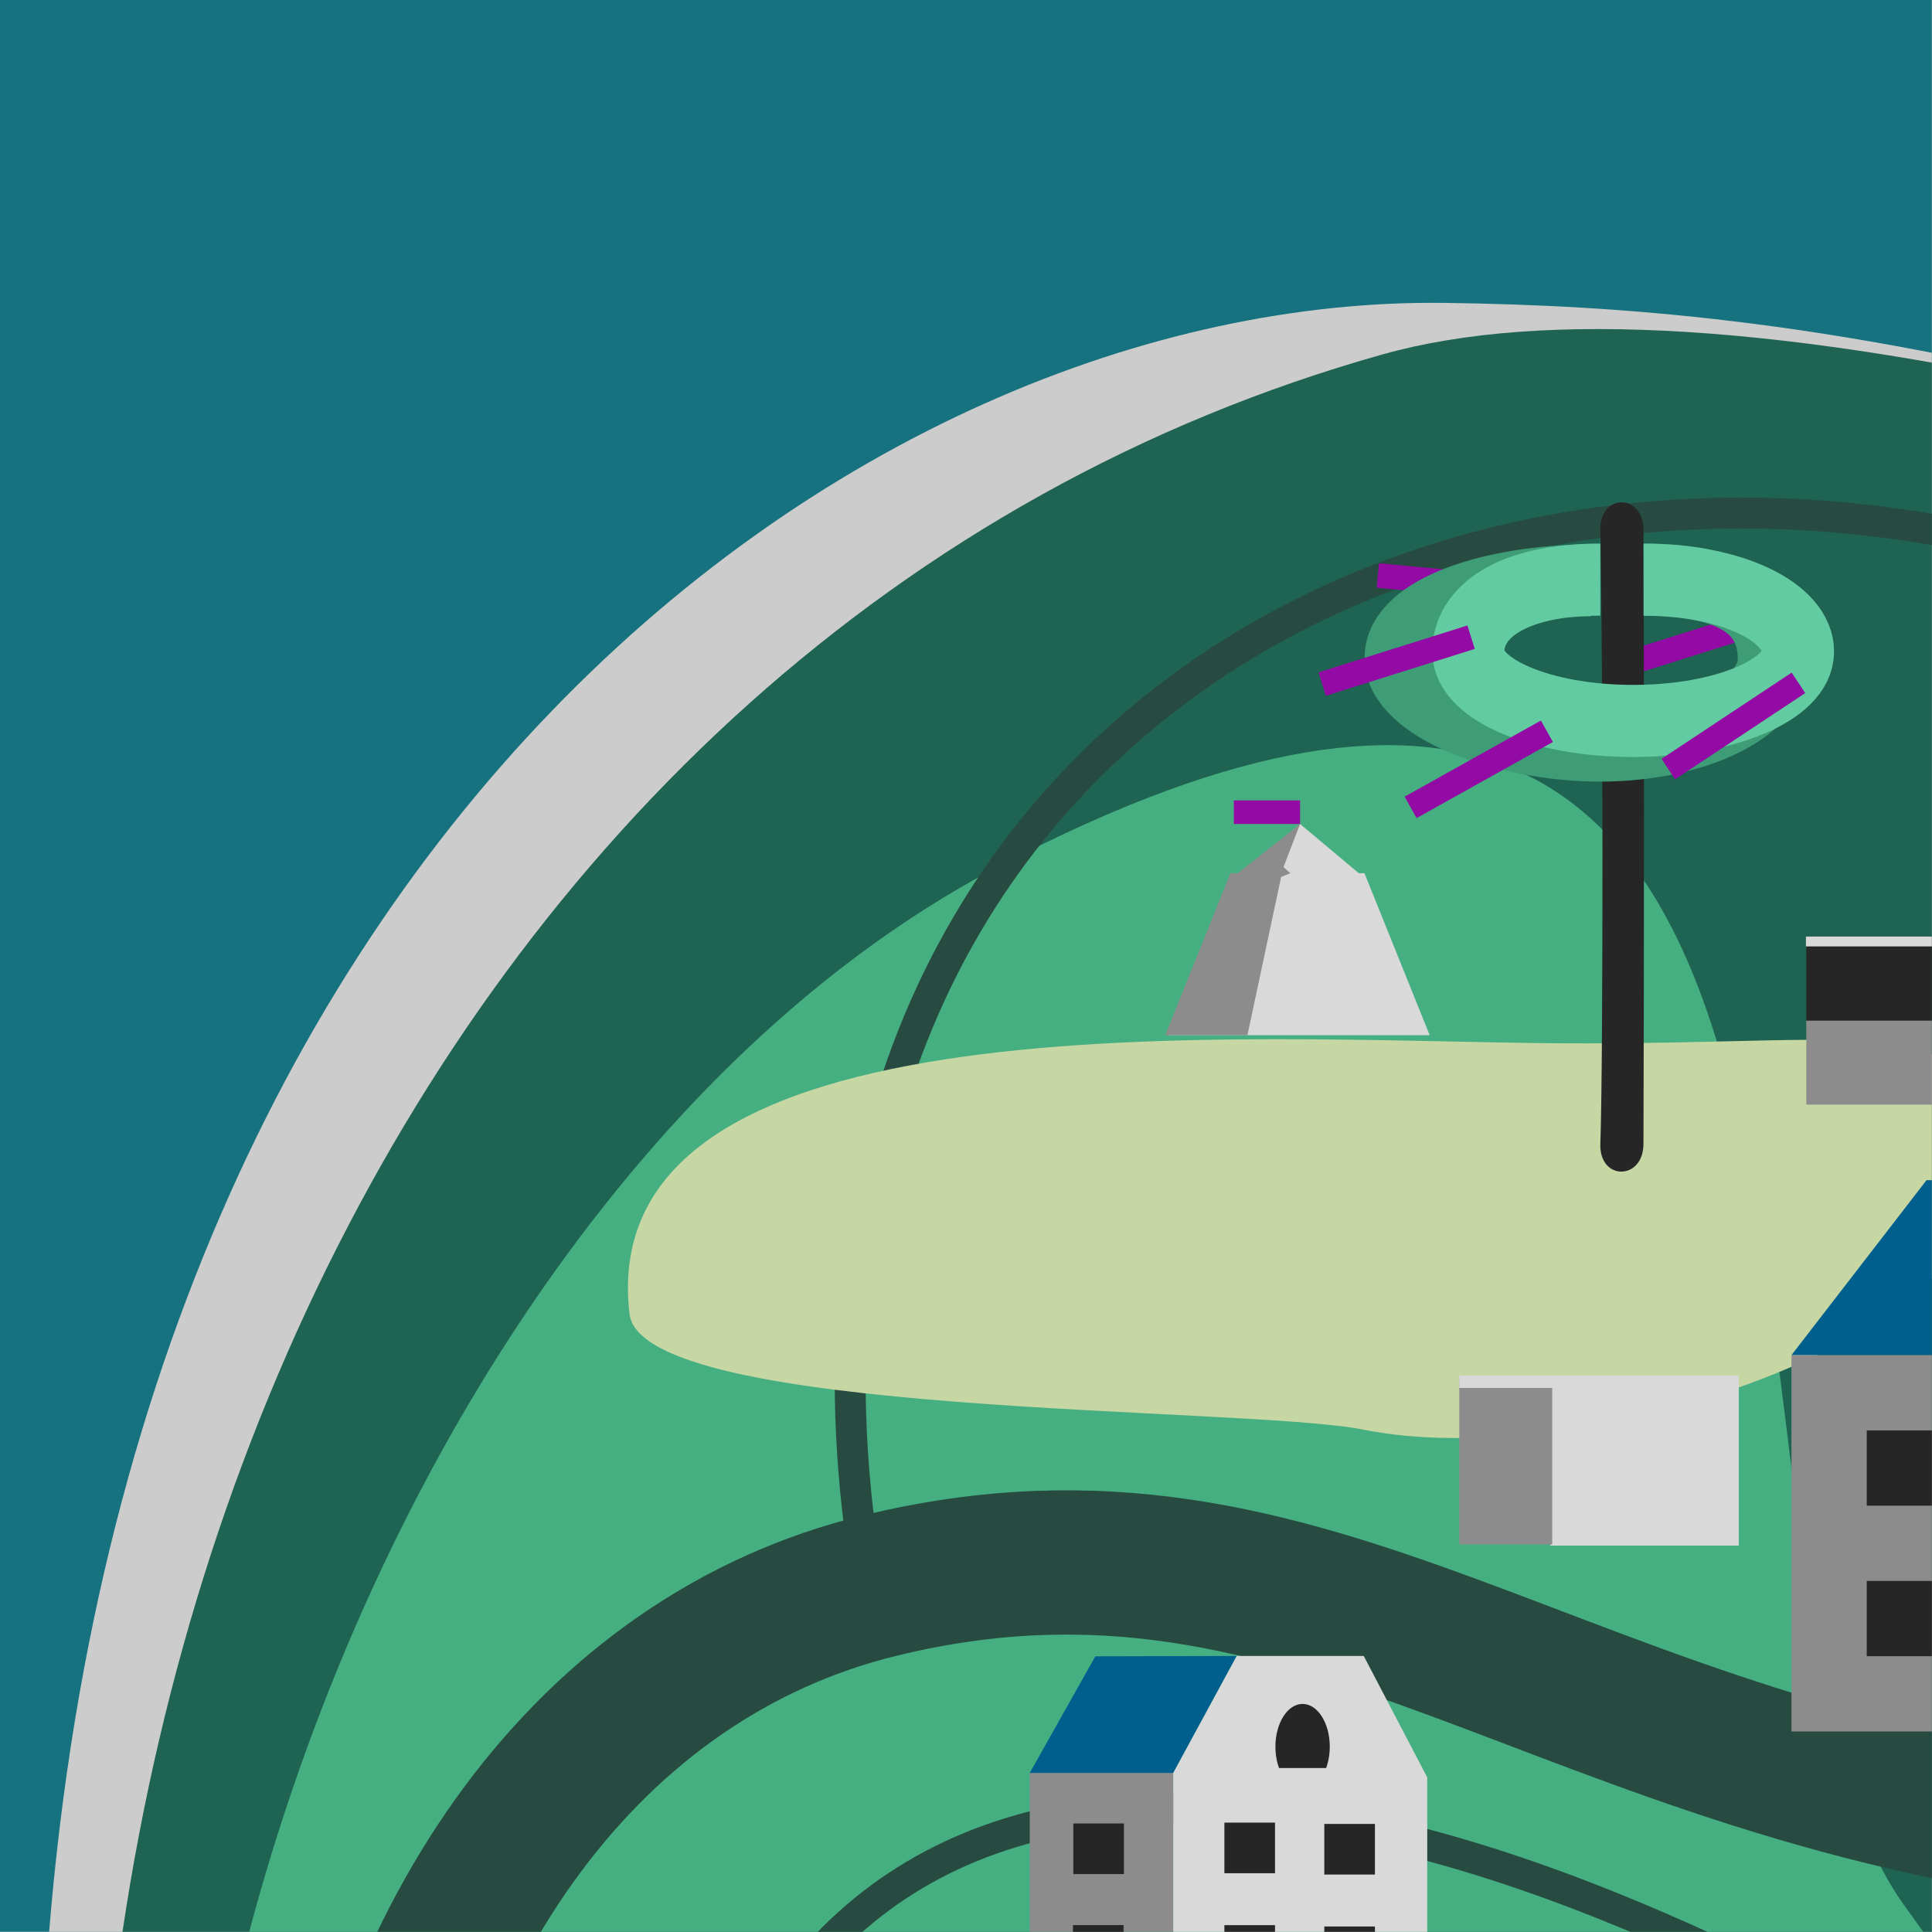
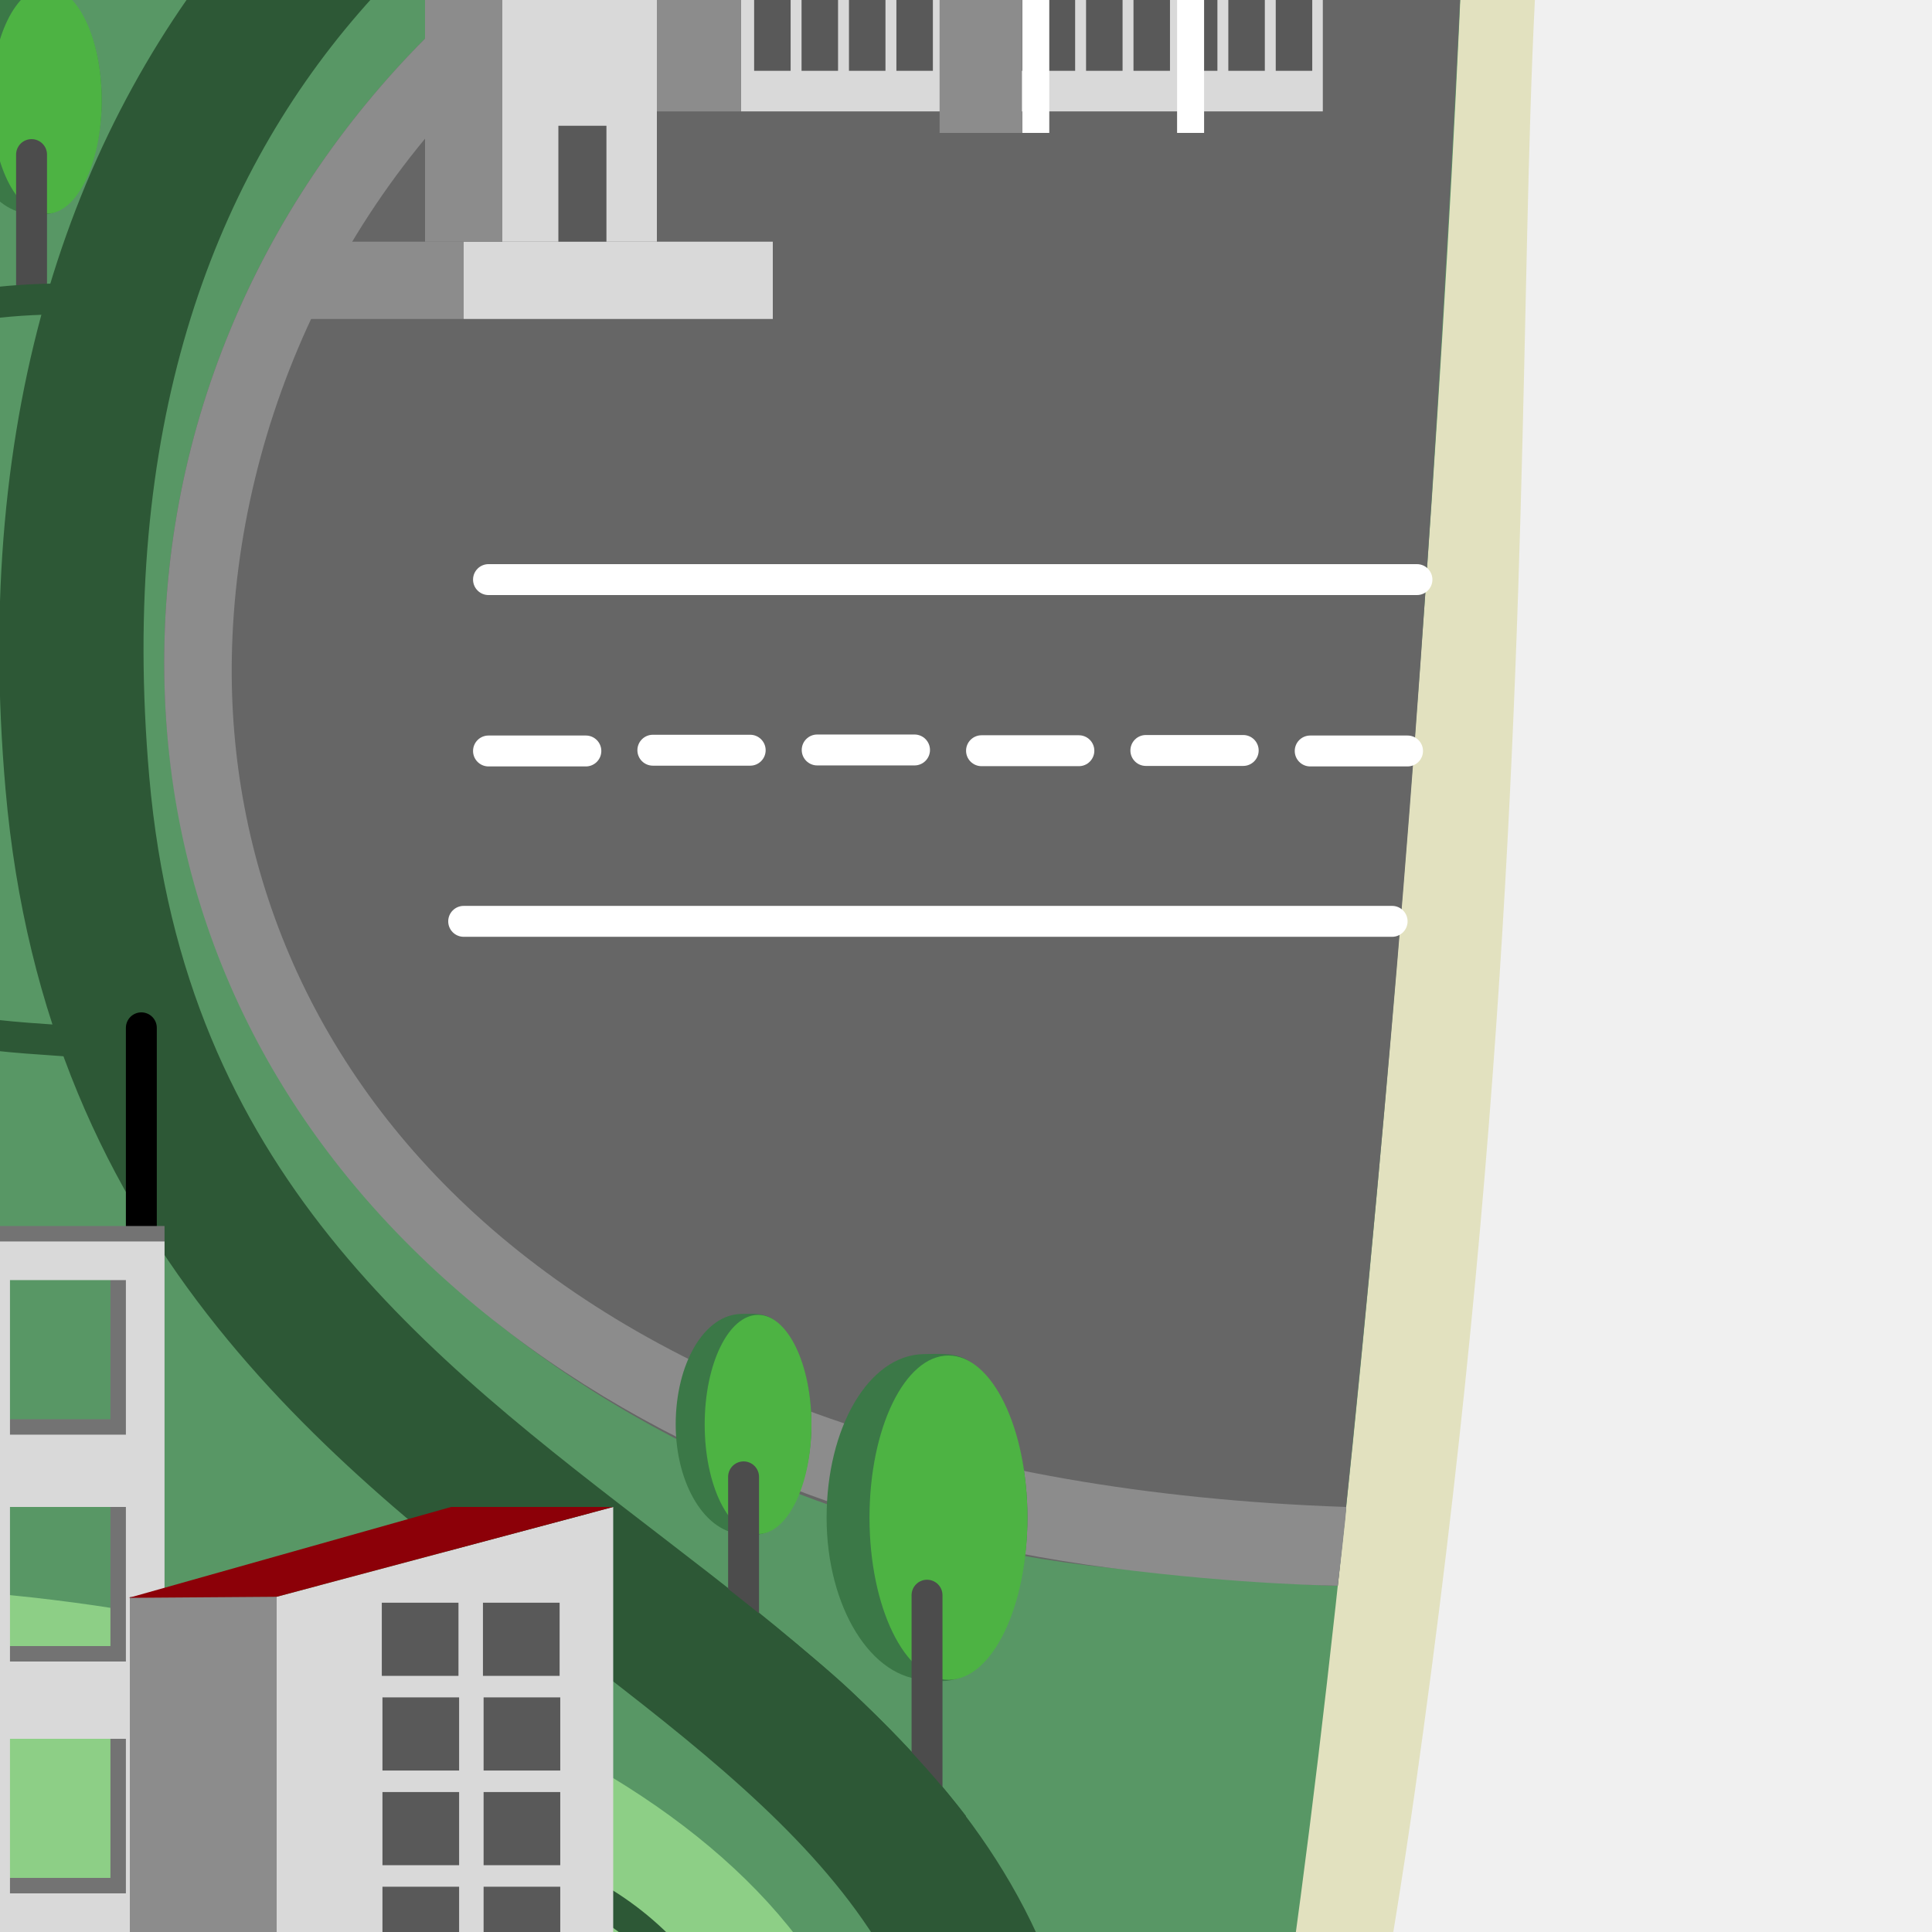
- <svg xmlns="http://www.w3.org/2000/svg" width="100%" height="100%" viewBox="0 0 250 250" version="1.1" xml:space="preserve" style="fill-rule:evenodd;clip-rule:evenodd;stroke-linejoin:round;stroke-miterlimit:1.5;">
-   <rect id="Artboard" x="0" y="0" width="249.983" height="249.978" style="fill:none;" />
-   <clipPath id="_clip1">
-     <rect x="0" y="0" width="249.983" height="249.978" />
-   </clipPath>
-   <g clip-path="url(#_clip1)">
-     <g id="background">
-       <rect x="0" y="0" width="1000" height="1000" style="fill:#16727e;" />
-     </g>
-     <path id="OSTROV" d="M153.69,607.991c-28.375,-53.948 -155.929,-97.021 -148.367,-339.529c4.955,-158.905 105.987,-230.291 181.634,-229.267c45.668,0.619 101.881,7.618 243.003,67.338c99.102,41.937 145.27,52.647 173.947,41.788c70.336,-26.635 78.963,-37.651 117.671,-57.459c35.806,-18.323 72.949,-47.016 100.379,-57.999c82.329,-32.963 224.327,2.481 138.043,160.092c-21.664,39.572 -2.911,119.719 -26.856,288.402c-26.985,190.104 -78.462,135.435 -88.144,180c-6.991,32.18 55.472,144.554 15,220c-52.923,98.656 -196.582,64.399 -243.043,61.506c-69.92,-4.353 -180.86,82.023 -280,50c-213.25,-68.879 -120.598,-265.721 -183.267,-384.872Z" style="fill:#ccc;" />
-     <path id="OSTROV1" d="M178.951,566.685c-48.024,-26.407 -127.757,-54.809 -158.951,-198.614c-30.788,-141.934 33.54,-286.996 158.951,-322.224c41.39,-11.626 127.388,7.489 260.407,62.119c93.411,38.363 136.929,48.16 163.959,38.226c66.296,-24.365 189.473,-97.538 256.767,-103.2c50.286,-4.23 127.727,20.318 95,118.61c-3.151,9.465 -14.638,41.602 -15,56.686c-1.979,82.557 -15.392,249.522 -27.497,314.189c-22.195,118.58 -117.574,69.601 -89.671,148.88c22.785,64.739 54.689,159.058 2.084,210c-83.151,80.524 -181.97,20.892 -207.216,19.367c-65.905,-3.982 -194.503,78.457 -288.037,49.425c-93.534,-29.032 -110.025,-177.146 -107.395,-226.223c2.631,-49.077 -4.685,-145.953 -43.401,-167.241Z" style="fill:#1f6352;" />
-     <path d="M246.27,246.357c-29.98,-41.95 7.899,-199.475 -116.813,-134.367c-77.933,40.687 -123.412,167.934 -99.457,249.367c68.945,234.369 191.807,143.626 195,250c5.38,179.218 2.022,301.109 120,329.559c50.361,12.144 145.249,4.752 181.615,-59.559c19.337,-34.196 99.184,-117.791 173.385,-40c22.48,23.568 59.424,27.035 85,5c66.971,-57.698 -32.426,-108.17 -35,-179.869c-2.734,-76.182 84.568,-62.412 105,-110.131c42.076,-98.265 -164.682,-132.728 -235,-71.869c-91.834,79.48 -288.586,-118.99 -373.73,-238.131Z" style="fill:#46af82;" />
-     <path d="M90.283,365c-19.159,-109.728 26.393,-155.295 118.205,-118.205c67.163,27.132 91.402,66.592 94.889,73.205c16.668,31.601 60.338,37.647 70.205,21.706" style="fill:none;stroke:#274b41;stroke-width:4px;" />
-     <path d="M112.435,205.533c-19.159,-109.728 78.671,-164.704 170.484,-127.614c37.108,14.991 123.453,24.583 178.258,62.392c45.453,31.356 92.262,31.62 93.823,34.579" style="fill:none;stroke:#274b41;stroke-width:4px;" />
-     <g id="cesty-velke">
-       <path d="M403.011,212.619c-6,8.999 -21.222,35.867 -127.605,24.934c-73.676,-7.572 -104.488,-46.336 -161.633,-32.36c-74.666,18.26 -101.994,141.37 -18.773,251.164c30.287,39.958 144.553,117.69 201.24,120" style="fill:none;stroke:#274b41;stroke-width:18.67px;stroke-linecap:round;" />
-     </g>
-     <g id="namesti">
-       <path id="namesti1" d="M256.452,152.46c0.311,-23.052 -10.996,-17.13 -55,-17.46c-40.099,-0.301 -124.804,-6.732 -120,35c1.55,13.462 79.727,11.924 95,15c27.428,5.524 79.707,-10.827 80,-32.54Z" style="fill:#c6d7a4;" />
+ <svg xmlns="http://www.w3.org/2000/svg" width="250px" height="250px" version="1.1" xml:space="preserve" style="fill-rule:evenodd;clip-rule:evenodd;stroke-linecap:round;stroke-linejoin:round;stroke-miterlimit:1.5;">
+   <rect id="Artboard" x="-750" y="-250" width="999.991" height="1000" style="fill:none;" />
+   <g id="background">
+     </g>
+   <path id="OSTROV" d="M-596.31,357.991C-624.685,304.043 -752.239,260.97 -744.677,18.462C-739.722,-140.443 -638.69,-211.829 -563.043,-210.805C-517.375,-210.186 -461.162,-203.187 -320.04,-143.467C-220.938,-101.53 -174.77,-90.82 -146.093,-101.679C-75.757,-128.314 -67.13,-139.33 -28.422,-159.138C7.384,-177.461 44.527,-206.154 71.957,-217.137C154.286,-250.1 296.284,-214.656 210,-57.045C188.336,-17.473 207.089,62.674 183.144,231.357C156.159,421.461 104.682,366.792 95,411.357C88.009,443.537 150.472,555.911 110,631.357C57.077,730.013 -86.582,695.756 -133.043,692.863C-202.963,688.51 -313.903,774.886 -413.043,742.863C-626.293,673.984 -533.641,477.142 -596.31,357.991Z" style="fill:#e2e1bf;" />
+   <path id="OSTROV1" d="M-571.049,316.685C-619.073,290.278 -698.806,261.876 -730,118.071C-760.788,-23.863 -696.46,-168.925 -571.049,-204.153C-529.659,-215.779 -443.661,-196.664 -310.642,-142.034C-217.231,-103.671 -173.713,-93.874 -146.683,-103.808C-80.387,-128.173 42.79,-201.346 110.084,-207.008C160.37,-211.238 237.811,-186.69 205.084,-88.398C201.933,-78.933 190.446,-46.796 190.084,-31.712C188.105,50.845 174.692,217.81 162.587,282.477C140.392,401.057 45.013,352.078 72.916,431.357C95.701,496.096 127.605,590.415 75,641.357C-8.151,721.881 -106.97,662.249 -132.216,660.724C-198.121,656.742 -326.719,739.181 -420.253,710.149C-513.787,681.117 -530.278,533.003 -527.648,483.926C-525.017,434.849 -532.333,337.973 -571.049,316.685Z" style="fill:#589765;" />
+   <path d="M-496.095,-3.472C-526.075,-45.422 -488.196,-202.947 -612.908,-137.839C-690.841,-97.152 -742.123,37.801 -718.168,119.234C-649.223,353.603 -520.558,255.153 -517.365,361.528C-511.985,540.746 -515.343,662.637 -397.365,691.087C-347.004,703.231 -255.758,692.058 -219.392,627.748C-200.055,593.552 -121.566,521.669 -47.365,599.46C-24.885,623.028 11.478,632.035 37.055,610C65.287,585.677 59.653,545.206 44.345,525C21.902,495.375 -1.766,460.258 7.635,416.659C28.818,318.426 87.367,354.15 108.066,308.83C152.476,211.597 -52.047,173.8 -122.365,234.659C-214.199,314.139 -410.951,115.669 -496.095,-3.472Z" style="fill:#8dcf86;" />
+   <g id="pole">
+     </g>
+   <g id="kere">
+     </g>
+   <g>
+     <g>
+       <g id="strom">
+             </g>
+       <g id="strom1">
+             </g>
+       <g id="strom2">
+             </g>
+       <g id="strom3">
+             </g>
+       <g id="strom4">
+             </g>
+       <g id="strom5">
+             </g>
+       <g id="strom6">
+             </g>
+       <g id="strom7">
+         <g>
+           <path d="M3.791,-1.804C5.388,-1.83 6.701,-1.941 7.857,-1.186C11.271,1.043 13.166,6.943 13.166,12.989C13.166,19.404 10.752,26.565 6.623,27.602C5.303,27.934 5.123,27.653 4.083,27.653C-0.93,27.653 -5,21.083 -5,12.989C-5,4.896 -1.221,-1.725 3.791,-1.804Z" style="fill:#3b7847;" />
+           <ellipse cx="6.023" cy="12.989" rx="7.143" ry="14.664" style="fill:#4db343;" />
+         </g>
+         <path d="M4.083,20.002L4.083,38.175" style="fill:none;stroke:#4c4c4c;stroke-width:4px;" />
+       </g>
+       <g id="strom8">
+             </g>
+       <g id="strom9">
+             </g>
+       <g id="strom10">
+             </g>
+       <g id="strom11">
+             </g>
+       <g id="strom12">
+             </g>
+       <g id="strom13">
+             </g>
+       <g id="strom14">
+             </g>
+     </g>
+   </g>
+   <g id="male-cesty">
+     <g id="les">
+         </g>
+     <path d="M10.236,135C8.112,133.424 -54.96,138.303 -48.759,80C-46.169,55.647 -22.014,37.992 10,38.708" style="fill:none;stroke:#2d5836;stroke-width:4px;" />
+     <path d="M-23.536,-5.598C-22.459,-6.459 -21.688,-37.304 13.165,-28.382C27.723,-24.655 36.964,-11.235 34.644,4.096" style="fill:none;stroke:#2d5836;stroke-width:4px;" />
+     <path d="M-60,31.877C-39.52,63.415 -48.852,91.147 -60,106.629C-83.098,138.708 -130.545,132.719 -145,124.681C-171.597,109.891 -231.713,82.572 -236.176,134.186C-238.994,166.772 -162.185,173.471 -145,186.822C-113.934,210.958 -120.083,243.9 -120,245C-116.024,297.767 -269.245,343.416 -304.521,180" style="fill:none;stroke:#2d5836;stroke-width:4px;" />
+     <path d="M16.883,243.191C18.727,246.53 78.395,220.387 96.356,270C105.294,294.686 82.013,322.319 65,330C54.216,334.869 -9.029,365.417 -2.806,240" style="fill:none;stroke:#2d5836;stroke-width:4px;" />
+   </g>
+   <g id="hory">
+     </g>
+   <g id="ker">
+     </g>
+   <g id="ker1">
+     </g>
+   <g id="ker2">
+     </g>
+   <g id="strom15">
+     </g>
+   <g id="strom16">
+     </g>
+   <g id="ker3">
+     </g>
+   <g id="cesty-velke">
+     <path d="M-290,407.586C-298.648,404.653 -329.983,396.357 -329.983,396.357C-329.983,396.357 -325.565,383.815 -327.976,371.357C-330.787,356.833 -340.46,342.034 -339.983,341.357C-332.086,330.163 -301.319,294.992 -295,286.948C-172.732,131.295 -37.596,290.308 30.017,341.357C57.806,362.338 120.358,351.557 130,300C147.845,204.575 19.733,212.44 10.017,101.357C1.808,7.505 59.765,-36.785 120.017,-48.643C246.517,-73.538 200.386,-209.931 92.374,-186.691C36.476,-174.664 -10.448,-106.123 -22.808,-13.386C-33.524,67.022 -144.706,12.56 -142.185,-22.312" style="fill:none;stroke:#2d5836;stroke-width:18.67px;" />
+   </g>
+   <g id="strom17">
+     </g>
+   <g id="strom18">
+     </g>
+   <g id="strom19">
+     </g>
+   <g id="strom20">
+     </g>
+   <g id="stromy">
+     </g>
+   <g id="namesti">
+     </g>
+   <g id="smrky">
+     </g>
+   <g id="listnace">
+     </g>
+   <g id="lanoka">
+     </g>
+   <g id="strom21">
+     </g>
+   <g id="satelit">
+     </g>
+   <g id="domky">
+     <g id="D1">
+         </g>
+     <g id="D7">
+         </g>
+     <g id="D71">
+         </g>
+     <g id="D72">
+         </g>
+     <g id="D73">
+         </g>
+     <g id="D74">
+         </g>
+     <g id="D75">
+         </g>
+     <g id="D76">
+         </g>
+     <g id="D77">
+         </g>
+     <g id="D78">
+         </g>
+     <g id="D79">
+         </g>
+     <g id="D710">
+         </g>
+     <g id="D711">
+         </g>
+     <g id="D712">
+         </g>
+     <g id="D713">
+         </g>
+     <g id="D714">
+         </g>
+     <g id="D715">
+         </g>
+     <g id="D716">
+         </g>
+     <g id="D2">
+         </g>
+     <g id="D21">
+         </g>
+     <g id="D10">
+         </g>
+     <g id="D101">
+         </g>
+     <g id="D102">
+         </g>
+     <g id="D01">
+         </g>
+   </g>
+   <g id="strom22">
+     </g>
+   <g id="strom23">
+     </g>
+   <g id="staba">
+     <path d="M18.29,248L18.29,133" style="fill:none;stroke:#000;stroke-width:4px;" />
+     <path d="M-48.71,158.645L-48.71,248L21.29,248L21.29,158.645L-48.71,158.645ZM-20.71,223L-41.71,223L-41.71,243L-20.71,243L-20.71,223ZM14.29,223L-6.71,223L-6.71,243L14.29,243L14.29,223ZM-20.71,193L-41.71,193L-41.71,213L-20.71,213L-20.71,193ZM14.29,193L-6.71,193L-6.71,213L14.29,213L14.29,193ZM-20.71,163.645L-41.71,163.645L-41.71,183.645L-20.71,183.645L-20.71,163.645ZM14.29,163.645L-6.71,163.645L-6.71,183.645L14.29,183.645L14.29,163.645Z" style="fill:#737373;" />
+     <path d="M-28.71,160.645L-28.71,250L21.29,250L21.29,160.645L-28.71,160.645ZM-8.71,225L-23.71,225L-23.71,245L-8.71,245L-8.71,225ZM16.29,225L1.29,225L1.29,245L16.29,245L16.29,225ZM-8.71,195L-23.71,195L-23.71,215L-8.71,215L-8.71,195ZM16.29,195L1.29,195L1.29,215L16.29,215L16.29,195ZM-8.71,165.645L-23.71,165.645L-23.71,185.645L-8.71,185.645L-8.71,165.645ZM16.29,165.645L1.29,165.645L1.29,185.645L16.29,185.645L16.29,165.645Z" style="fill:#d9d9d9;" />
+   </g>
+   <g id="chladici-vez">
+     </g>
+   <g id="D22">
+     </g>
+   <g id="D5">
+     </g>
+   <g id="TOVANA">
+     </g>
+   <g id="strom24">
+     </g>
+   <g id="strom25">
+     </g>
+   <g id="panelaky">
+     <g id="D6">
+       <path d="M79.348,310.781L79.348,195L35.8,206.621L35.8,310.781L79.348,310.781Z" style="fill:#d9d9d9;" />
+       <path d="M35.8,310.781L35.8,206.621L16.801,206.621L16.801,310.781L35.8,310.781Z" style="fill:#8c8c8c;" />
+       <path d="M72.414,216.856L72.414,207.391L62.493,207.391L62.493,216.856L72.414,216.856Z" style="fill:#595959;" />
+       <path d="M59.326,216.856L59.326,207.391L49.406,207.391L49.406,216.856L59.326,216.856Z" style="fill:#595959;" />
+       <path d="M72.497,229.106L72.497,219.641L62.577,219.641L62.577,229.106L72.497,229.106Z" style="fill:#595959;" />
+       <path d="M59.409,229.106L59.409,219.641L49.489,219.641L49.489,229.106L59.409,229.106Z" style="fill:#595959;" />
+       <path d="M72.497,241.356L72.497,231.891L62.577,231.891L62.577,241.356L72.497,241.356Z" style="fill:#595959;" />
+       <path d="M59.409,241.356L59.409,231.891L49.489,231.891L49.489,241.356L59.409,241.356Z" style="fill:#595959;" />
+       <path d="M72.497,253.606L72.497,244.141L62.577,244.141L62.577,253.606L72.497,253.606Z" style="fill:#595959;" />
+       <path d="M59.409,253.606L59.409,244.141L49.489,244.141L49.489,253.606L59.409,253.606Z" style="fill:#595959;" />
+       <path d="M16.661,206.761L35.8,206.621L79.348,195L58.376,195L16.661,206.761Z" style="fill:#8c0008;" />
+     </g>
+     <g id="D3">
+         </g>
+     <g id="D9">
+         </g>
+     <g id="D91">
+         </g>
+     <g id="D92">
+         </g>
+     <g id="D93">
+         </g>
+     <g id="D717">
+         </g>
+   </g>
+   <g id="strom26">
+     </g>
+   <g id="strom27">
+     </g>
+   <g id="letiste">
+     <path d="M190,-25C190.036,-26.063 165.253,-31.438 143.75,-31.438C76.14,-31.438 21.25,21.063 21.25,85.729C21.25,150.396 79.309,196.292 143.75,202.897C158.582,204.417 171.325,205.253 172.78,205.182C172.904,205.176 173.114,205.186 173.113,205.189C173.104,205.21 178.295,157.713 182.383,105C186.378,53.488 189.263,-3.005 190,-25Z" style="fill:#666;" />
+     <path d="M190,-25C190.036,-26.063 165.253,-31.438 143.75,-31.438C76.14,-31.438 21.25,21.063 21.25,85.729C21.25,150.396 76.689,194.302 143.75,202.897C161.037,205.112 173.119,205.172 173.113,205.189C173.093,205.248 174.33,195.005 174.187,195C69.827,191.398 29.049,136.889 30,85C31.122,23.773 87.426,-42.858 189.625,-15C189.767,-14.961 189.863,-20.91 190,-25Z" style="fill:#8c8c8c;" />
+     <g>
+       <rect x="95.895" y="-10.585" width="75.277" height="25" style="fill:#d9d9d9;" />
+       <rect x="76.172" y="-10.585" width="19.723" height="25" style="fill:#8c8c8c;" />
+       <rect x="97.584" y="-5.585" width="4.723" height="14.747" style="fill:#595959;" />
+       <rect x="134.4" y="-5.585" width="4.723" height="14.747" style="fill:#595959;" />
+       <rect x="115.992" y="-5.585" width="4.723" height="14.747" style="fill:#595959;" />
+       <rect x="152.809" y="-5.585" width="4.723" height="14.747" style="fill:#595959;" />
+       <rect x="103.72" y="-5.585" width="4.723" height="14.747" style="fill:#595959;" />
+       <rect x="140.536" y="-5.585" width="4.723" height="14.747" style="fill:#595959;" />
+       <rect x="122.128" y="-5.585" width="4.723" height="14.747" style="fill:#595959;" />
+       <rect x="158.945" y="-5.585" width="4.723" height="14.747" style="fill:#595959;" />
+       <rect x="109.856" y="-5.585" width="4.723" height="14.747" style="fill:#595959;" />
+       <rect x="146.673" y="-5.585" width="4.723" height="14.747" style="fill:#595959;" />
+       <rect x="128.264" y="-5.585" width="4.723" height="14.747" style="fill:#595959;" />
+       <rect x="165.081" y="-5.585" width="4.723" height="14.747" style="fill:#595959;" />
+     </g>
+     <rect x="121.583" y="-7.802" width="10.649" height="25" style="fill:#8c8c8c;" />
+     <path d="M135.776,17.198L135.776,-4.963L152.315,-4.963L152.315,17.198L155.809,17.198L155.809,-7.802L132.283,-7.802L132.283,17.198L135.776,17.198Z" style="fill:#fff;" />
+     <g id="letiste1">
+       <rect x="60" y="31.274" width="40" height="10" style="fill:#d9d9d9;" />
+       <rect x="40" y="31.274" width="20" height="10" style="fill:#8c8c8c;" />
+       <rect x="65" y="-18.726" width="20" height="50" style="fill:#d9d9d9;" />
+       <rect x="55" y="-18.726" width="10" height="50" style="fill:#8c8c8c;" />
+       <rect x="72.254" y="16.274" width="6.218" height="15" style="fill:#595959;" />
+     </g>
+     <g>
+       <path d="M60,121.222L180.141,121.222C181.245,121.222 182.141,120.325 182.141,119.222C182.141,118.118 181.245,117.222 180.141,117.222L60,117.222C58.896,117.222 58,118.118 58,119.222C58,120.325 58.896,121.222 60,121.222Z" style="fill:#fff;" />
+       <path d="M63.213,77L183.354,77C184.458,77 185.354,76.104 185.354,75C185.354,73.896 184.458,73 183.354,73L63.213,73C62.11,73 61.213,73.896 61.213,75C61.213,76.104 62.11,77 63.213,77Z" style="fill:#fff;" />
      <g>
-         <rect x="200.605" y="178.244" width="24.395" height="21.756" style="fill:#d9d9d9;" />
-         <rect x="188.828" y="178.287" width="12.025" height="21.567" style="fill:#8c8c8c;" />
-         <rect x="188.828" y="177.995" width="36.172" height="1.608" style="fill:#d9d9d9;" />
+         <path d="M63.213,99.176L75.81,99.176C76.914,99.176 77.81,98.279 77.81,97.176C77.81,96.072 76.914,95.176 75.81,95.176L63.213,95.176C62.11,95.176 61.213,96.072 61.213,97.176C61.213,98.279 62.11,99.176 63.213,99.176Z" style="fill:#fff;" />
+         <path d="M127.009,99.143L139.606,99.143C140.71,99.143 141.606,98.247 141.606,97.143C141.606,96.039 140.71,95.143 139.606,95.143L127.009,95.143C125.905,95.143 125.009,96.039 125.009,97.143C125.009,98.247 125.905,99.143 127.009,99.143Z" style="fill:#fff;" />
+         <path d="M148.274,99.111L160.871,99.111C161.975,99.111 162.871,98.215 162.871,97.111C162.871,96.007 161.975,95.111 160.871,95.111L148.274,95.111C147.171,95.111 146.274,96.007 146.274,97.111C146.274,98.215 147.171,99.111 148.274,99.111Z" style="fill:#fff;" />
+         <path d="M169.54,99.176L182.136,99.176C183.24,99.176 184.136,98.279 184.136,97.176C184.136,96.072 183.24,95.176 182.136,95.176L169.54,95.176C168.436,95.176 167.54,96.072 167.54,97.176C167.54,98.279 168.436,99.176 169.54,99.176Z" style="fill:#fff;" />
+         <path d="M84.479,99.078L97.075,99.078C98.179,99.078 99.075,98.182 99.075,97.078C99.075,95.975 98.179,95.078 97.075,95.078L84.479,95.078C83.375,95.078 82.479,95.975 82.479,97.078C82.479,98.182 83.375,99.078 84.479,99.078Z" style="fill:#fff;" />
+         <path d="M105.744,99.046L118.34,99.046C119.444,99.046 120.34,98.15 120.34,97.046C120.34,95.942 119.444,95.046 118.34,95.046L105.744,95.046C104.64,95.046 103.744,95.942 103.744,97.046C103.744,98.15 104.64,99.046 105.744,99.046Z" style="fill:#fff;" />
      </g>
-       <g id="satn">
-         <path d="M175.828,112.991l0.733,-0l8.439,20.965l-33.754,-0l8.438,-20.965l0.947,-0l7.598,-6.366l7.599,6.366Z" style="fill:#d9d9d9;" />
-         <path d="M166.082,112.2l0.878,0.791l-1.182,0.482l-4.36,20.483l-10.644,-0l8.439,-20.965l0.947,-0l8.069,-6.366l-2.147,5.575Z" style="fill:#8c8c8c;" />
-         <rect x="159.655" y="103.568" width="8.575" height="3.057" style="fill:#940aa4;" />
-       </g>
-       <g id="stanek">
-         <rect x="233.733" y="132.022" width="24.146" height="10.921" style="fill:#8c8c8c;" />
-         <rect x="233.733" y="121.187" width="24.146" height="10.878" style="fill:#262626;" />
-         <rect x="233.685" y="121.187" width="36.267" height="1.281" style="fill:#d9d9d9;" />
-       </g>
-       <g id="majka">
-         <path d="M230.498,77.935l-19.271,6.069l0.954,3.031l19.271,-6.069l-0.954,-3.031Z" style="fill:#940aa4;" />
-         <path d="M212.665,68.586c-0.025,-4.764 -5.685,-4.799 -5.581,0c0.337,15.41 0.392,68.459 0,79.431c-0.17,4.787 5.564,4.779 5.581,0c0.09,-24.577 0.078,-64.537 -0,-79.431Z" style="fill:#262626;" />
-         <path d="M198.554,74.772l-20.115,-1.885l-0.297,3.164l20.116,1.884l0.296,-3.163Z" style="fill:#940aa4;" />
-         <path d="M212.728,75c12.424,0 16.808,4.156 16.808,10.315c-0,6.16 -10.087,11.16 -22.51,11.16c-12.424,0 -25.788,-5.172 -25.788,-11.331c-0,-6.159 12.179,-10.022 24.602,-10.022" style="fill:none;stroke:#3e9c76;stroke-width:9.33px;" />
-         <path d="M212.676,75.01c11.773,0 19.988,4.372 19.988,9.318c-0,4.946 -9.559,8.962 -21.332,8.962c-11.774,-0 -21.332,-4.016 -21.332,-8.962c-0,-4.946 5.307,-9.328 17.081,-9.328" style="fill:none;stroke:#63cba1;stroke-width:9.33px;" />
-         <path d="M189.882,80.935l-19.27,6.069l0.954,3.031l19.271,-6.069l-0.955,-3.031Z" style="fill:#940aa4;" />
-         <path d="M231.842,87.035l-16.842,11.159l1.755,2.649l16.842,-11.16l-1.755,-2.648Z" style="fill:#940aa4;" />
-         <path d="M199.395,93.237l-17.639,9.851l1.549,2.774l17.64,-9.85l-1.55,-2.775Z" style="fill:#940aa4;" />
-       </g>
-     </g>
-     <g id="lanoka">
-       <g id="dum-lanoka">
-         <path d="M231.815,175.352l29.222,0l19.481,-22.64l-31.225,-0l-17.478,22.64Z" style="fill:#005f8c;" />
-         <rect x="231.815" y="175.352" width="29.222" height="48.704" style="fill:#8c8c8c;" />
-         <rect x="241.555" y="204.575" width="9.741" height="9.741" style="fill:#262626;" />
-         <rect x="241.555" y="185.093" width="9.741" height="9.741" style="fill:#262626;" />
-       </g>
-       <g id="D8">
-             </g>
-     </g>
-     <g id="satelit">
-         </g>
-     <g id="domky">
-       <g id="D1">
-         <rect x="133.25" y="229.416" width="18.568" height="32.453" style="fill:#8c8c8c;" />
-         <path d="M133.25,229.416l18.568,-0l8.217,-15.135l-18.298,0.044l-8.487,15.091Z" style="fill:#005f8c;" />
-         <path d="M176.469,214.281l8.217,15.719l-0,31.869l-32.868,-0l-0,-32.453l8.217,-15.135l16.434,0Z" style="fill:#d9d9d9;" />
-         <rect x="138.838" y="249.106" width="6.55" height="12.763" style="fill:#262626;" />
-         <rect x="171.365" y="236.016" width="6.55" height="6.55" style="fill:#262626;" />
-         <rect x="171.365" y="249.285" width="6.55" height="6.55" style="fill:#262626;" />
-         <rect x="158.435" y="235.846" width="6.55" height="6.55" style="fill:#262626;" />
-         <path d="M171.601,228.783c0.309,-0.841 0.471,-1.794 0.471,-2.765c0,-3.053 -1.576,-5.532 -3.518,-5.532c-1.941,0 -3.517,2.479 -3.517,5.532c-0,0.971 0.162,1.924 0.471,2.765l6.093,0Z" style="fill:#262626;" />
-         <rect x="158.435" y="249.116" width="6.55" height="6.55" style="fill:#262626;" />
-         <rect x="138.888" y="235.956" width="6.55" height="6.55" style="fill:#262626;" />
-       </g>
-       <g id="D7">
-             </g>
-       <g id="D71">
-             </g>
-       <g id="D72">
-             </g>
-       <g id="D73">
-             </g>
-       <g id="D74">
-             </g>
-       <g id="D75">
-             </g>
-       <g id="D2">
-             </g>
-       <g id="D21">
-             </g>
-       <g id="D10">
-             </g>
-       <g id="D101">
-             </g>
-       <g id="D102">
-             </g>
-       <g id="D01">
-             </g>
-     </g>
-     <g id="staba">
-         </g>
-     <g id="D22">
-         </g>
-     <g id="D5">
-         </g>
-     <g id="TOVANA">
-         </g>
-     <g id="panelaky">
-         </g>
-     <g id="letiste">
-         </g>
-     <g id="letadlo">
-         </g>
-     <g id="letadlo1">
-         </g>
-     <g id="tunel-s-vlakem">
-         </g>
-     <g id="hrad">
-         </g>
-     <g id="auta">
-         </g>
-   </g>
-   <g id="fial">
+     </g>
+   </g>
+   <g id="strom28">
+     <g>
+       <path d="M95.935,170.02C97.479,169.995 98.749,169.888 99.867,170.618C103.168,172.772 105,178.478 105,184.324C105,190.527 102.666,197.451 98.674,198.454C97.397,198.775 97.223,198.504 96.217,198.504C91.37,198.504 87.435,192.15 87.435,184.324C87.435,176.499 91.089,170.097 95.935,170.02Z" style="fill:#3b7847;" />
+       <ellipse cx="98.093" cy="184.324" rx="6.907" ry="14.179" style="fill:#4db343;" />
+     </g>
+     <path d="M96.217,191.105L96.217,208.678" style="fill:none;stroke:#4c4c4c;stroke-width:4px;" />
+   </g>
+   <g id="strom29">
+     <g>
+       <path d="M119.539,175.219C121.823,175.183 123.703,175.024 125.356,176.103C130.241,179.292 132.952,187.734 132.952,196.384C132.952,205.561 129.498,215.807 123.591,217.29C121.703,217.765 121.444,217.364 119.957,217.364C112.785,217.364 106.962,207.963 106.962,196.384C106.962,184.805 112.369,175.333 119.539,175.219Z" style="fill:#3b7847;" />
+       <ellipse cx="122.732" cy="196.384" rx="10.219" ry="20.98" style="fill:#4db343;" />
+     </g>
+     <path d="M119.957,206.417L119.957,232.417" style="fill:none;stroke:#4c4c4c;stroke-width:4px;" />
+   </g>
+   <path d="M110,218.699C104.981,213.976 93.456,205 93.456,205L90,210L120.99,240L125,235C125,235 119.687,227.816 110,218.699Z" style="fill:#2d5836;" />
+   <g id="tunel-s-vlakem">
+     </g>
+   <g id="strom30">
+     </g>
+   <g id="hrad">
+     </g>
+   <g id="auta">
+     </g>
+   <g id="majak">
+     </g>
+   <g id="vetrna-elektr">
+     </g>
+   <g id="osrov-pokladu">
    </g>
</svg>
